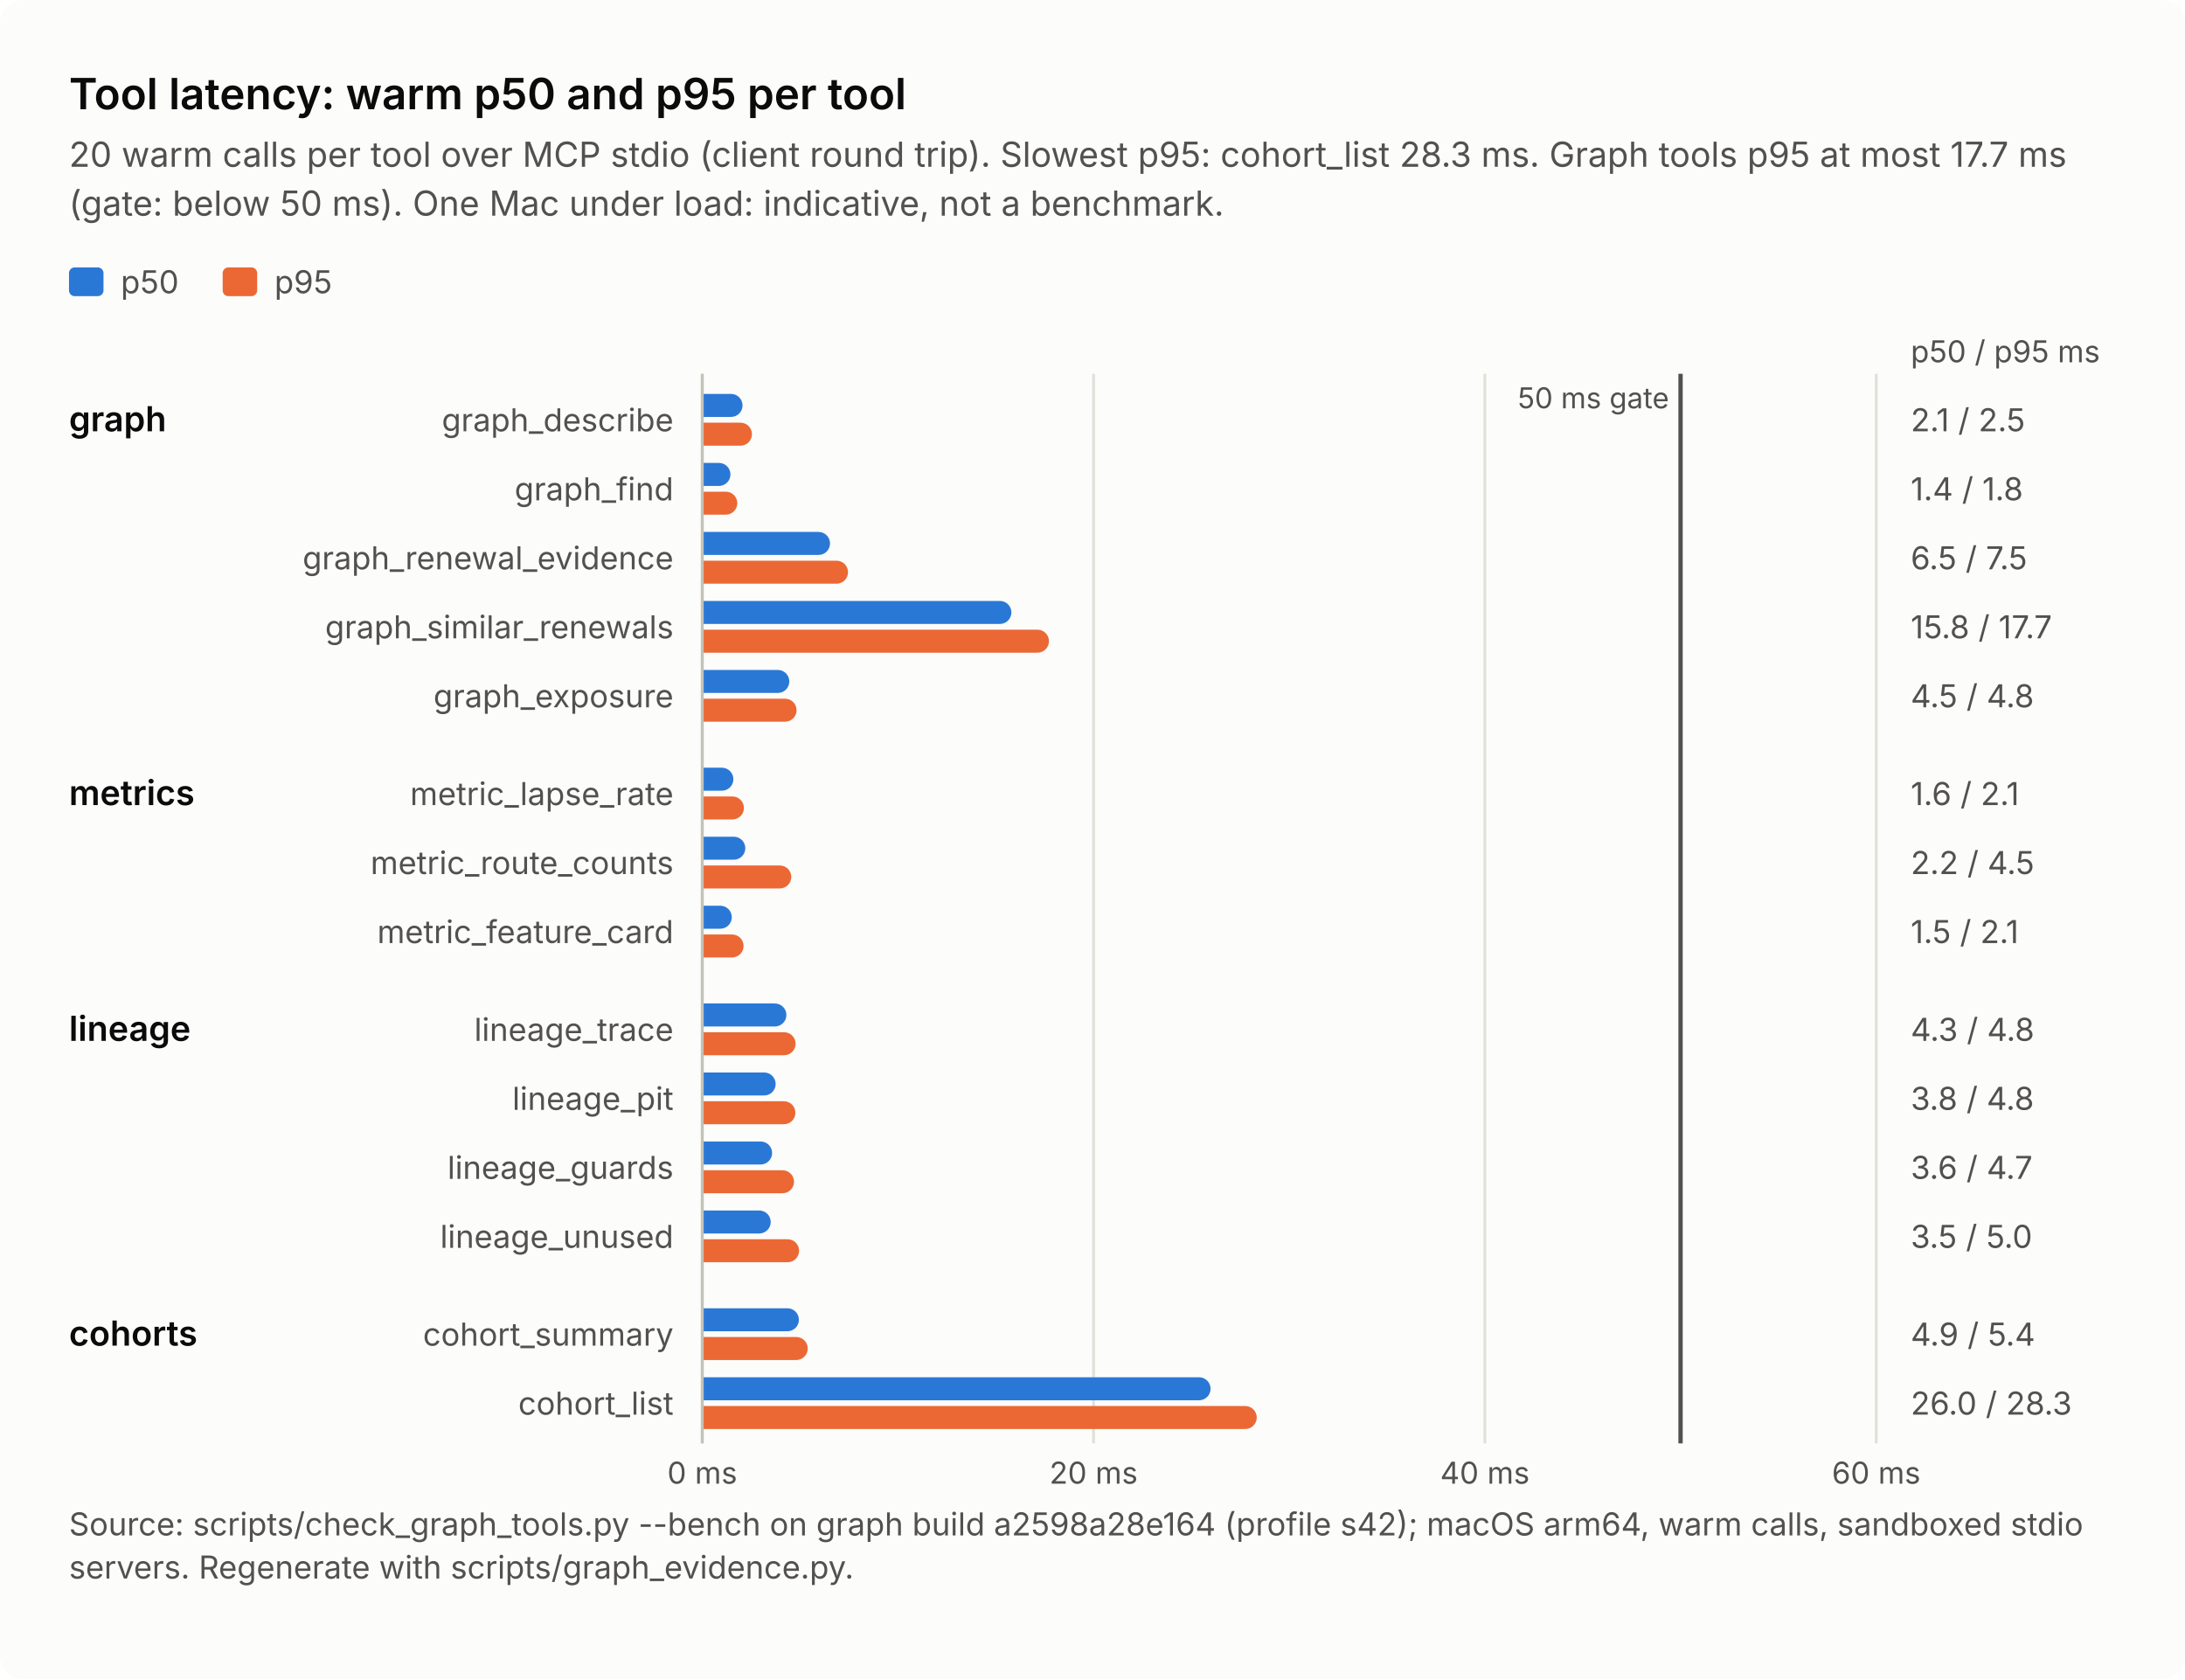
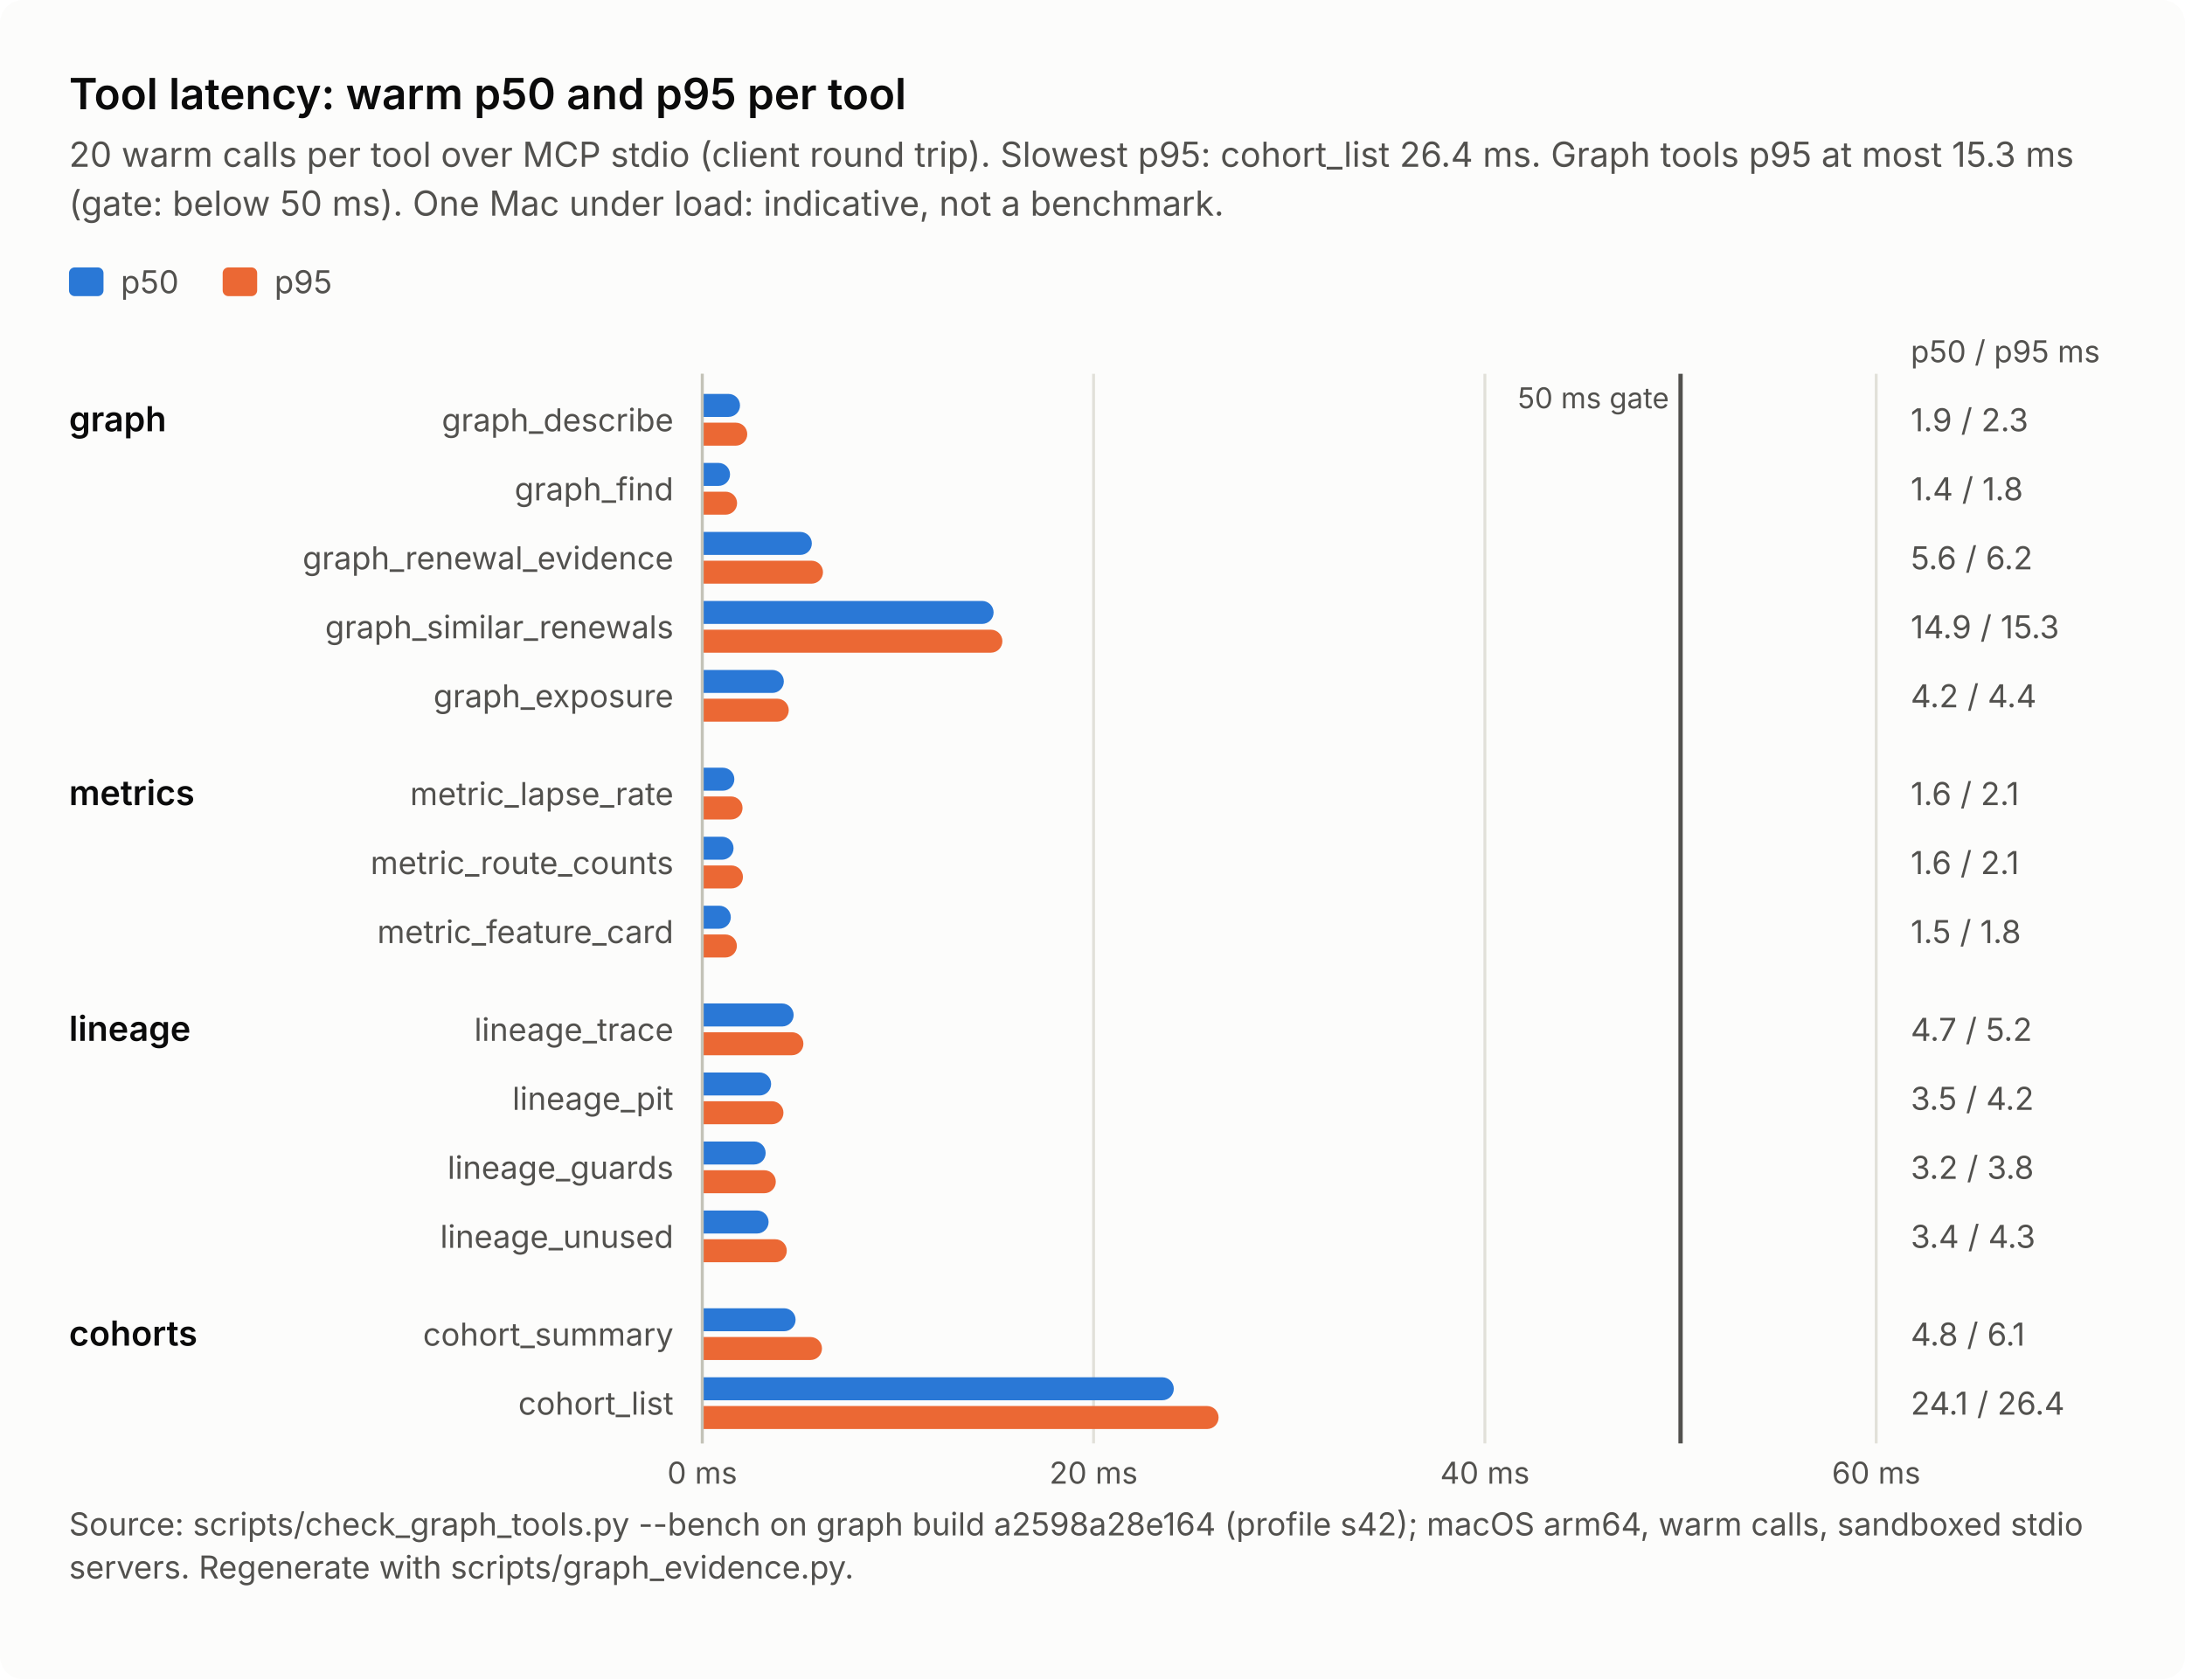
<svg xmlns="http://www.w3.org/2000/svg" width="760" height="584" viewBox="0 0 760 584" role="img" font-family="system-ui, -apple-system, 'Segoe UI', sans-serif">
  <rect width="760" height="584" rx="8" fill="#fcfcfb" />
  <text x="24" y="38" font-size="15" fill="#0b0b0b" font-weight="600">Tool latency: warm p50 and p95 per tool</text>
-   <text x="24" y="58" font-size="12" fill="#52514e">20 warm calls per tool over MCP stdio (client round trip). Slowest p95: cohort_list 28.3 ms. Graph tools p95 at most 17.7 ms</text>
+   <text x="24" y="58" font-size="12" fill="#52514e">20 warm calls per tool over MCP stdio (client round trip). Slowest p95: cohort_list 26.4 ms. Graph tools p95 at most 15.3 ms</text>
  <text x="24" y="75" font-size="12" fill="#52514e">(gate: below 50 ms). One Mac under load: indicative, not a benchmark.</text>
  <rect x="24" y="93" width="12" height="10" fill="#2a78d6" rx="2" />
  <text x="42" y="102" font-size="11" fill="#52514e">p50</text>
  <rect x="77.45" y="93" width="12" height="10" fill="#eb6834" rx="2" />
  <text x="95.45" y="102" font-size="11" fill="#52514e">p95</text>
  <text x="664.59" y="126" font-size="10.5" fill="#52514e">p50 / p95 ms</text>
  <line x1="244.27" y1="130" x2="244.27" y2="502" stroke="#e1e0d9" stroke-width="1" />
  <text x="244.27" y="516" font-size="10.5" fill="#52514e" text-anchor="middle" font-variant-numeric="tabular-nums">0 ms</text>
  <line x1="380.37" y1="130" x2="380.37" y2="502" stroke="#e1e0d9" stroke-width="1" />
  <text x="380.37" y="516" font-size="10.5" fill="#52514e" text-anchor="middle" font-variant-numeric="tabular-nums">20 ms</text>
  <line x1="516.48" y1="130" x2="516.48" y2="502" stroke="#e1e0d9" stroke-width="1" />
  <text x="516.48" y="516" font-size="10.5" fill="#52514e" text-anchor="middle" font-variant-numeric="tabular-nums">40 ms</text>
  <line x1="652.59" y1="130" x2="652.59" y2="502" stroke="#e1e0d9" stroke-width="1" />
  <text x="652.59" y="516" font-size="10.5" fill="#52514e" text-anchor="middle" font-variant-numeric="tabular-nums">60 ms</text>
  <line x1="584.54" y1="130" x2="584.54" y2="502" stroke="#52514e" stroke-width="1.5" />
  <text x="580.54" y="142" font-size="10" fill="#52514e" text-anchor="end">50 ms gate</text>
  <text x="24" y="150" font-size="12" fill="#0b0b0b" font-weight="600">graph</text>
  <text x="234.27" y="150" font-size="11" fill="#52514e" text-anchor="end">graph_describe</text>
  <g>
-     <path d="M244.27 137H254.28A4 4 0 0 1 258.28 141V141A4 4 0 0 1 254.28 145H244.27Z" fill="#2a78d6" />
+     <path d="M244.27 137H253.4A4 4 0 0 1 257.4 141V141A4 4 0 0 1 253.4 145H244.27Z" fill="#2a78d6" />
  </g>
  <g>
-     <path d="M244.27 147H257.55A4 4 0 0 1 261.55 151V151A4 4 0 0 1 257.55 155H244.27Z" fill="#eb6834" />
+     <path d="M244.27 147H255.92A4 4 0 0 1 259.92 151V151A4 4 0 0 1 255.92 155H244.27Z" fill="#eb6834" />
  </g>
-   <text x="664.59" y="150" font-size="11" fill="#52514e" font-variant-numeric="tabular-nums">2.1 / 2.5</text>
+   <text x="664.59" y="150" font-size="11" fill="#52514e" font-variant-numeric="tabular-nums">1.9 / 2.3</text>
  <text x="234.27" y="174" font-size="11" fill="#52514e" text-anchor="end">graph_find</text>
  <g>
-     <path d="M244.27 161H250.07A4 4 0 0 1 254.07 165V165A4 4 0 0 1 250.07 169H244.27Z" fill="#2a78d6" />
+     <path d="M244.27 161H249.93A4 4 0 0 1 253.93 165V165A4 4 0 0 1 249.93 169H244.27Z" fill="#2a78d6" />
  </g>
  <g>
-     <path d="M244.27 171H252.45A4 4 0 0 1 256.45 175V175A4 4 0 0 1 252.45 179H244.27Z" fill="#eb6834" />
+     <path d="M244.27 171H252.38A4 4 0 0 1 256.38 175V175A4 4 0 0 1 252.38 179H244.27Z" fill="#eb6834" />
  </g>
  <text x="664.59" y="174" font-size="11" fill="#52514e" font-variant-numeric="tabular-nums">1.4 / 1.8</text>
  <text x="234.27" y="198" font-size="11" fill="#52514e" text-anchor="end">graph_renewal_evidence</text>
  <g>
-     <path d="M244.27 185H284.71A4 4 0 0 1 288.71 189V189A4 4 0 0 1 284.71 193H244.27Z" fill="#2a78d6" />
+     <path d="M244.27 185H278.38A4 4 0 0 1 282.38 189V189A4 4 0 0 1 278.38 193H244.27Z" fill="#2a78d6" />
  </g>
  <g>
-     <path d="M244.27 195H290.97A4 4 0 0 1 294.97 199V199A4 4 0 0 1 290.97 203H244.27Z" fill="#eb6834" />
+     <path d="M244.27 195H282.26A4 4 0 0 1 286.26 199V199A4 4 0 0 1 282.26 203H244.27Z" fill="#eb6834" />
  </g>
-   <text x="664.59" y="198" font-size="11" fill="#52514e" font-variant-numeric="tabular-nums">6.5 / 7.5</text>
+   <text x="664.59" y="198" font-size="11" fill="#52514e" font-variant-numeric="tabular-nums">5.6 / 6.2</text>
  <text x="234.27" y="222" font-size="11" fill="#52514e" text-anchor="end">graph_similar_renewals</text>
  <g>
-     <path d="M244.27 209H347.79A4 4 0 0 1 351.79 213V213A4 4 0 0 1 347.79 217H244.27Z" fill="#2a78d6" />
+     <path d="M244.27 209H341.6A4 4 0 0 1 345.6 213V213A4 4 0 0 1 341.6 217H244.27Z" fill="#2a78d6" />
  </g>
  <g>
-     <path d="M244.27 219H360.86A4 4 0 0 1 364.86 223V223A4 4 0 0 1 360.86 227H244.27Z" fill="#eb6834" />
+     <path d="M244.27 219H344.66A4 4 0 0 1 348.66 223V223A4 4 0 0 1 344.66 227H244.27Z" fill="#eb6834" />
  </g>
-   <text x="664.59" y="222" font-size="11" fill="#52514e" font-variant-numeric="tabular-nums">15.8 / 17.7</text>
+   <text x="664.59" y="222" font-size="11" fill="#52514e" font-variant-numeric="tabular-nums">14.9 / 15.3</text>
  <text x="234.27" y="246" font-size="11" fill="#52514e" text-anchor="end">graph_exposure</text>
  <g>
-     <path d="M244.27 233H270.55A4 4 0 0 1 274.55 237V237A4 4 0 0 1 270.55 241H244.27Z" fill="#2a78d6" />
+     <path d="M244.27 233H268.64A4 4 0 0 1 272.64 237V237A4 4 0 0 1 268.64 241H244.27Z" fill="#2a78d6" />
  </g>
  <g>
-     <path d="M244.27 243H273.07A4 4 0 0 1 277.07 247V247A4 4 0 0 1 273.07 251H244.27Z" fill="#eb6834" />
+     <path d="M244.27 243H270.35A4 4 0 0 1 274.35 247V247A4 4 0 0 1 270.35 251H244.27Z" fill="#eb6834" />
  </g>
-   <text x="664.59" y="246" font-size="11" fill="#52514e" font-variant-numeric="tabular-nums">4.5 / 4.8</text>
+   <text x="664.59" y="246" font-size="11" fill="#52514e" font-variant-numeric="tabular-nums">4.2 / 4.4</text>
  <text x="24" y="280" font-size="12" fill="#0b0b0b" font-weight="600">metrics</text>
  <text x="234.27" y="280" font-size="11" fill="#52514e" text-anchor="end">metric_lapse_rate</text>
  <g>
-     <path d="M244.27 267H251.09A4 4 0 0 1 255.09 271V271A4 4 0 0 1 251.09 275H244.27Z" fill="#2a78d6" />
+     <path d="M244.27 267H251.43A4 4 0 0 1 255.43 271V271A4 4 0 0 1 251.43 275H244.27Z" fill="#2a78d6" />
  </g>
  <g>
-     <path d="M244.27 277H254.76A4 4 0 0 1 258.76 281V281A4 4 0 0 1 254.76 285H244.27Z" fill="#eb6834" />
+     <path d="M244.27 277H254.28A4 4 0 0 1 258.28 281V281A4 4 0 0 1 254.28 285H244.27Z" fill="#eb6834" />
  </g>
  <text x="664.59" y="280" font-size="11" fill="#52514e" font-variant-numeric="tabular-nums">1.6 / 2.1</text>
  <text x="234.27" y="304" font-size="11" fill="#52514e" text-anchor="end">metric_route_counts</text>
  <g>
-     <path d="M244.27 291H255.24A4 4 0 0 1 259.24 295V295A4 4 0 0 1 255.24 299H244.27Z" fill="#2a78d6" />
+     <path d="M244.27 291H251.15A4 4 0 0 1 255.15 295V295A4 4 0 0 1 251.15 299H244.27Z" fill="#2a78d6" />
  </g>
  <g>
-     <path d="M244.27 301H271.23A4 4 0 0 1 275.23 305V305A4 4 0 0 1 271.23 309H244.27Z" fill="#eb6834" />
+     <path d="M244.27 301H254.42A4 4 0 0 1 258.42 305V305A4 4 0 0 1 254.42 309H244.27Z" fill="#eb6834" />
  </g>
-   <text x="664.59" y="304" font-size="11" fill="#52514e" font-variant-numeric="tabular-nums">2.2 / 4.5</text>
+   <text x="664.59" y="304" font-size="11" fill="#52514e" font-variant-numeric="tabular-nums">1.6 / 2.1</text>
  <text x="234.27" y="328" font-size="11" fill="#52514e" text-anchor="end">metric_feature_card</text>
  <g>
-     <path d="M244.27 315H250.54A4 4 0 0 1 254.54 319V319A4 4 0 0 1 250.54 323H244.27Z" fill="#2a78d6" />
+     <path d="M244.27 315H250.2A4 4 0 0 1 254.2 319V319A4 4 0 0 1 250.2 323H244.27Z" fill="#2a78d6" />
  </g>
  <g>
-     <path d="M244.27 325H254.63A4 4 0 0 1 258.63 329V329A4 4 0 0 1 254.63 333H244.27Z" fill="#eb6834" />
+     <path d="M244.27 325H252.31A4 4 0 0 1 256.31 329V329A4 4 0 0 1 252.31 333H244.27Z" fill="#eb6834" />
  </g>
-   <text x="664.59" y="328" font-size="11" fill="#52514e" font-variant-numeric="tabular-nums">1.5 / 2.1</text>
+   <text x="664.59" y="328" font-size="11" fill="#52514e" font-variant-numeric="tabular-nums">1.5 / 1.8</text>
  <text x="24" y="362" font-size="12" fill="#0b0b0b" font-weight="600">lineage</text>
  <text x="234.27" y="362" font-size="11" fill="#52514e" text-anchor="end">lineage_trace</text>
  <g>
-     <path d="M244.27 349H269.53A4 4 0 0 1 273.53 353V353A4 4 0 0 1 269.53 357H244.27Z" fill="#2a78d6" />
+     <path d="M244.27 349H272.05A4 4 0 0 1 276.05 353V353A4 4 0 0 1 272.05 357H244.27Z" fill="#2a78d6" />
  </g>
  <g>
-     <path d="M244.27 359H272.73A4 4 0 0 1 276.73 363V363A4 4 0 0 1 272.73 367H244.27Z" fill="#eb6834" />
+     <path d="M244.27 359H275.45A4 4 0 0 1 279.45 363V363A4 4 0 0 1 275.45 367H244.27Z" fill="#eb6834" />
  </g>
-   <text x="664.59" y="362" font-size="11" fill="#52514e" font-variant-numeric="tabular-nums">4.3 / 4.8</text>
+   <text x="664.59" y="362" font-size="11" fill="#52514e" font-variant-numeric="tabular-nums">4.7 / 5.2</text>
  <text x="234.27" y="386" font-size="11" fill="#52514e" text-anchor="end">lineage_pit</text>
  <g>
-     <path d="M244.27 373H265.79A4 4 0 0 1 269.79 377V377A4 4 0 0 1 265.79 381H244.27Z" fill="#2a78d6" />
+     <path d="M244.27 373H264.22A4 4 0 0 1 268.22 377V377A4 4 0 0 1 264.22 381H244.27Z" fill="#2a78d6" />
  </g>
  <g>
-     <path d="M244.27 383H272.66A4 4 0 0 1 276.66 387V387A4 4 0 0 1 272.66 391H244.27Z" fill="#eb6834" />
+     <path d="M244.27 383H268.51A4 4 0 0 1 272.51 387V387A4 4 0 0 1 268.51 391H244.27Z" fill="#eb6834" />
  </g>
-   <text x="664.59" y="386" font-size="11" fill="#52514e" font-variant-numeric="tabular-nums">3.8 / 4.8</text>
+   <text x="664.59" y="386" font-size="11" fill="#52514e" font-variant-numeric="tabular-nums">3.5 / 4.2</text>
  <text x="234.27" y="410" font-size="11" fill="#52514e" text-anchor="end">lineage_guards</text>
  <g>
-     <path d="M244.27 397H264.56A4 4 0 0 1 268.56 401V401A4 4 0 0 1 264.56 405H244.27Z" fill="#2a78d6" />
+     <path d="M244.27 397H262.32A4 4 0 0 1 266.32 401V401A4 4 0 0 1 262.32 405H244.27Z" fill="#2a78d6" />
  </g>
  <g>
-     <path d="M244.27 407H272.18A4 4 0 0 1 276.18 411V411A4 4 0 0 1 272.18 415H244.27Z" fill="#eb6834" />
+     <path d="M244.27 407H265.85A4 4 0 0 1 269.85 411V411A4 4 0 0 1 265.85 415H244.27Z" fill="#eb6834" />
  </g>
-   <text x="664.59" y="410" font-size="11" fill="#52514e" font-variant-numeric="tabular-nums">3.6 / 4.7</text>
+   <text x="664.59" y="410" font-size="11" fill="#52514e" font-variant-numeric="tabular-nums">3.2 / 3.8</text>
  <text x="234.27" y="434" font-size="11" fill="#52514e" text-anchor="end">lineage_unused</text>
  <g>
-     <path d="M244.27 421H264.08A4 4 0 0 1 268.08 425V425A4 4 0 0 1 264.08 429H244.27Z" fill="#2a78d6" />
+     <path d="M244.27 421H263.34A4 4 0 0 1 267.34 425V425A4 4 0 0 1 263.34 429H244.27Z" fill="#2a78d6" />
  </g>
  <g>
-     <path d="M244.27 431H273.95A4 4 0 0 1 277.95 435V435A4 4 0 0 1 273.95 439H244.27Z" fill="#eb6834" />
+     <path d="M244.27 431H269.67A4 4 0 0 1 273.67 435V435A4 4 0 0 1 269.67 439H244.27Z" fill="#eb6834" />
  </g>
-   <text x="664.59" y="434" font-size="11" fill="#52514e" font-variant-numeric="tabular-nums">3.5 / 5.0</text>
+   <text x="664.59" y="434" font-size="11" fill="#52514e" font-variant-numeric="tabular-nums">3.4 / 4.3</text>
  <text x="24" y="468" font-size="12" fill="#0b0b0b" font-weight="600">cohorts</text>
  <text x="234.27" y="468" font-size="11" fill="#52514e" text-anchor="end">cohort_summary</text>
  <g>
-     <path d="M244.27 455H273.88A4 4 0 0 1 277.88 459V459A4 4 0 0 1 273.88 463H244.27Z" fill="#2a78d6" />
+     <path d="M244.27 455H272.73A4 4 0 0 1 276.73 459V459A4 4 0 0 1 272.73 463H244.27Z" fill="#2a78d6" />
  </g>
  <g>
-     <path d="M244.27 465H276.95A4 4 0 0 1 280.95 469V469A4 4 0 0 1 276.95 473H244.27Z" fill="#eb6834" />
+     <path d="M244.27 465H281.91A4 4 0 0 1 285.91 469V469A4 4 0 0 1 281.91 473H244.27Z" fill="#eb6834" />
  </g>
-   <text x="664.59" y="468" font-size="11" fill="#52514e" font-variant-numeric="tabular-nums">4.9 / 5.4</text>
+   <text x="664.59" y="468" font-size="11" fill="#52514e" font-variant-numeric="tabular-nums">4.8 / 6.1</text>
  <text x="234.27" y="492" font-size="11" fill="#52514e" text-anchor="end">cohort_list</text>
  <g>
-     <path d="M244.27 479H417.07A4 4 0 0 1 421.07 483V483A4 4 0 0 1 417.07 487H244.27Z" fill="#2a78d6" />
+     <path d="M244.27 479H404.28A4 4 0 0 1 408.28 483V483A4 4 0 0 1 404.28 487H244.27Z" fill="#2a78d6" />
  </g>
  <g>
-     <path d="M244.27 489H433.13A4 4 0 0 1 437.13 493V493A4 4 0 0 1 433.13 497H244.27Z" fill="#eb6834" />
+     <path d="M244.27 489H419.86A4 4 0 0 1 423.86 493V493A4 4 0 0 1 419.86 497H244.27Z" fill="#eb6834" />
  </g>
-   <text x="664.59" y="492" font-size="11" fill="#52514e" font-variant-numeric="tabular-nums">26.0 / 28.3</text>
+   <text x="664.59" y="492" font-size="11" fill="#52514e" font-variant-numeric="tabular-nums">24.1 / 26.4</text>
  <line x1="244.27" y1="130" x2="244.27" y2="502" stroke="#c3c2b7" stroke-width="1" />
  <text x="24" y="534" font-size="11" fill="#52514e">Source: scripts/check_graph_tools.py --bench on graph build a2598a28e164 (profile s42); macOS arm64, warm calls, sandboxed stdio</text>
  <text x="24" y="549" font-size="11" fill="#52514e">servers. Regenerate with scripts/graph_evidence.py.</text>
</svg>
